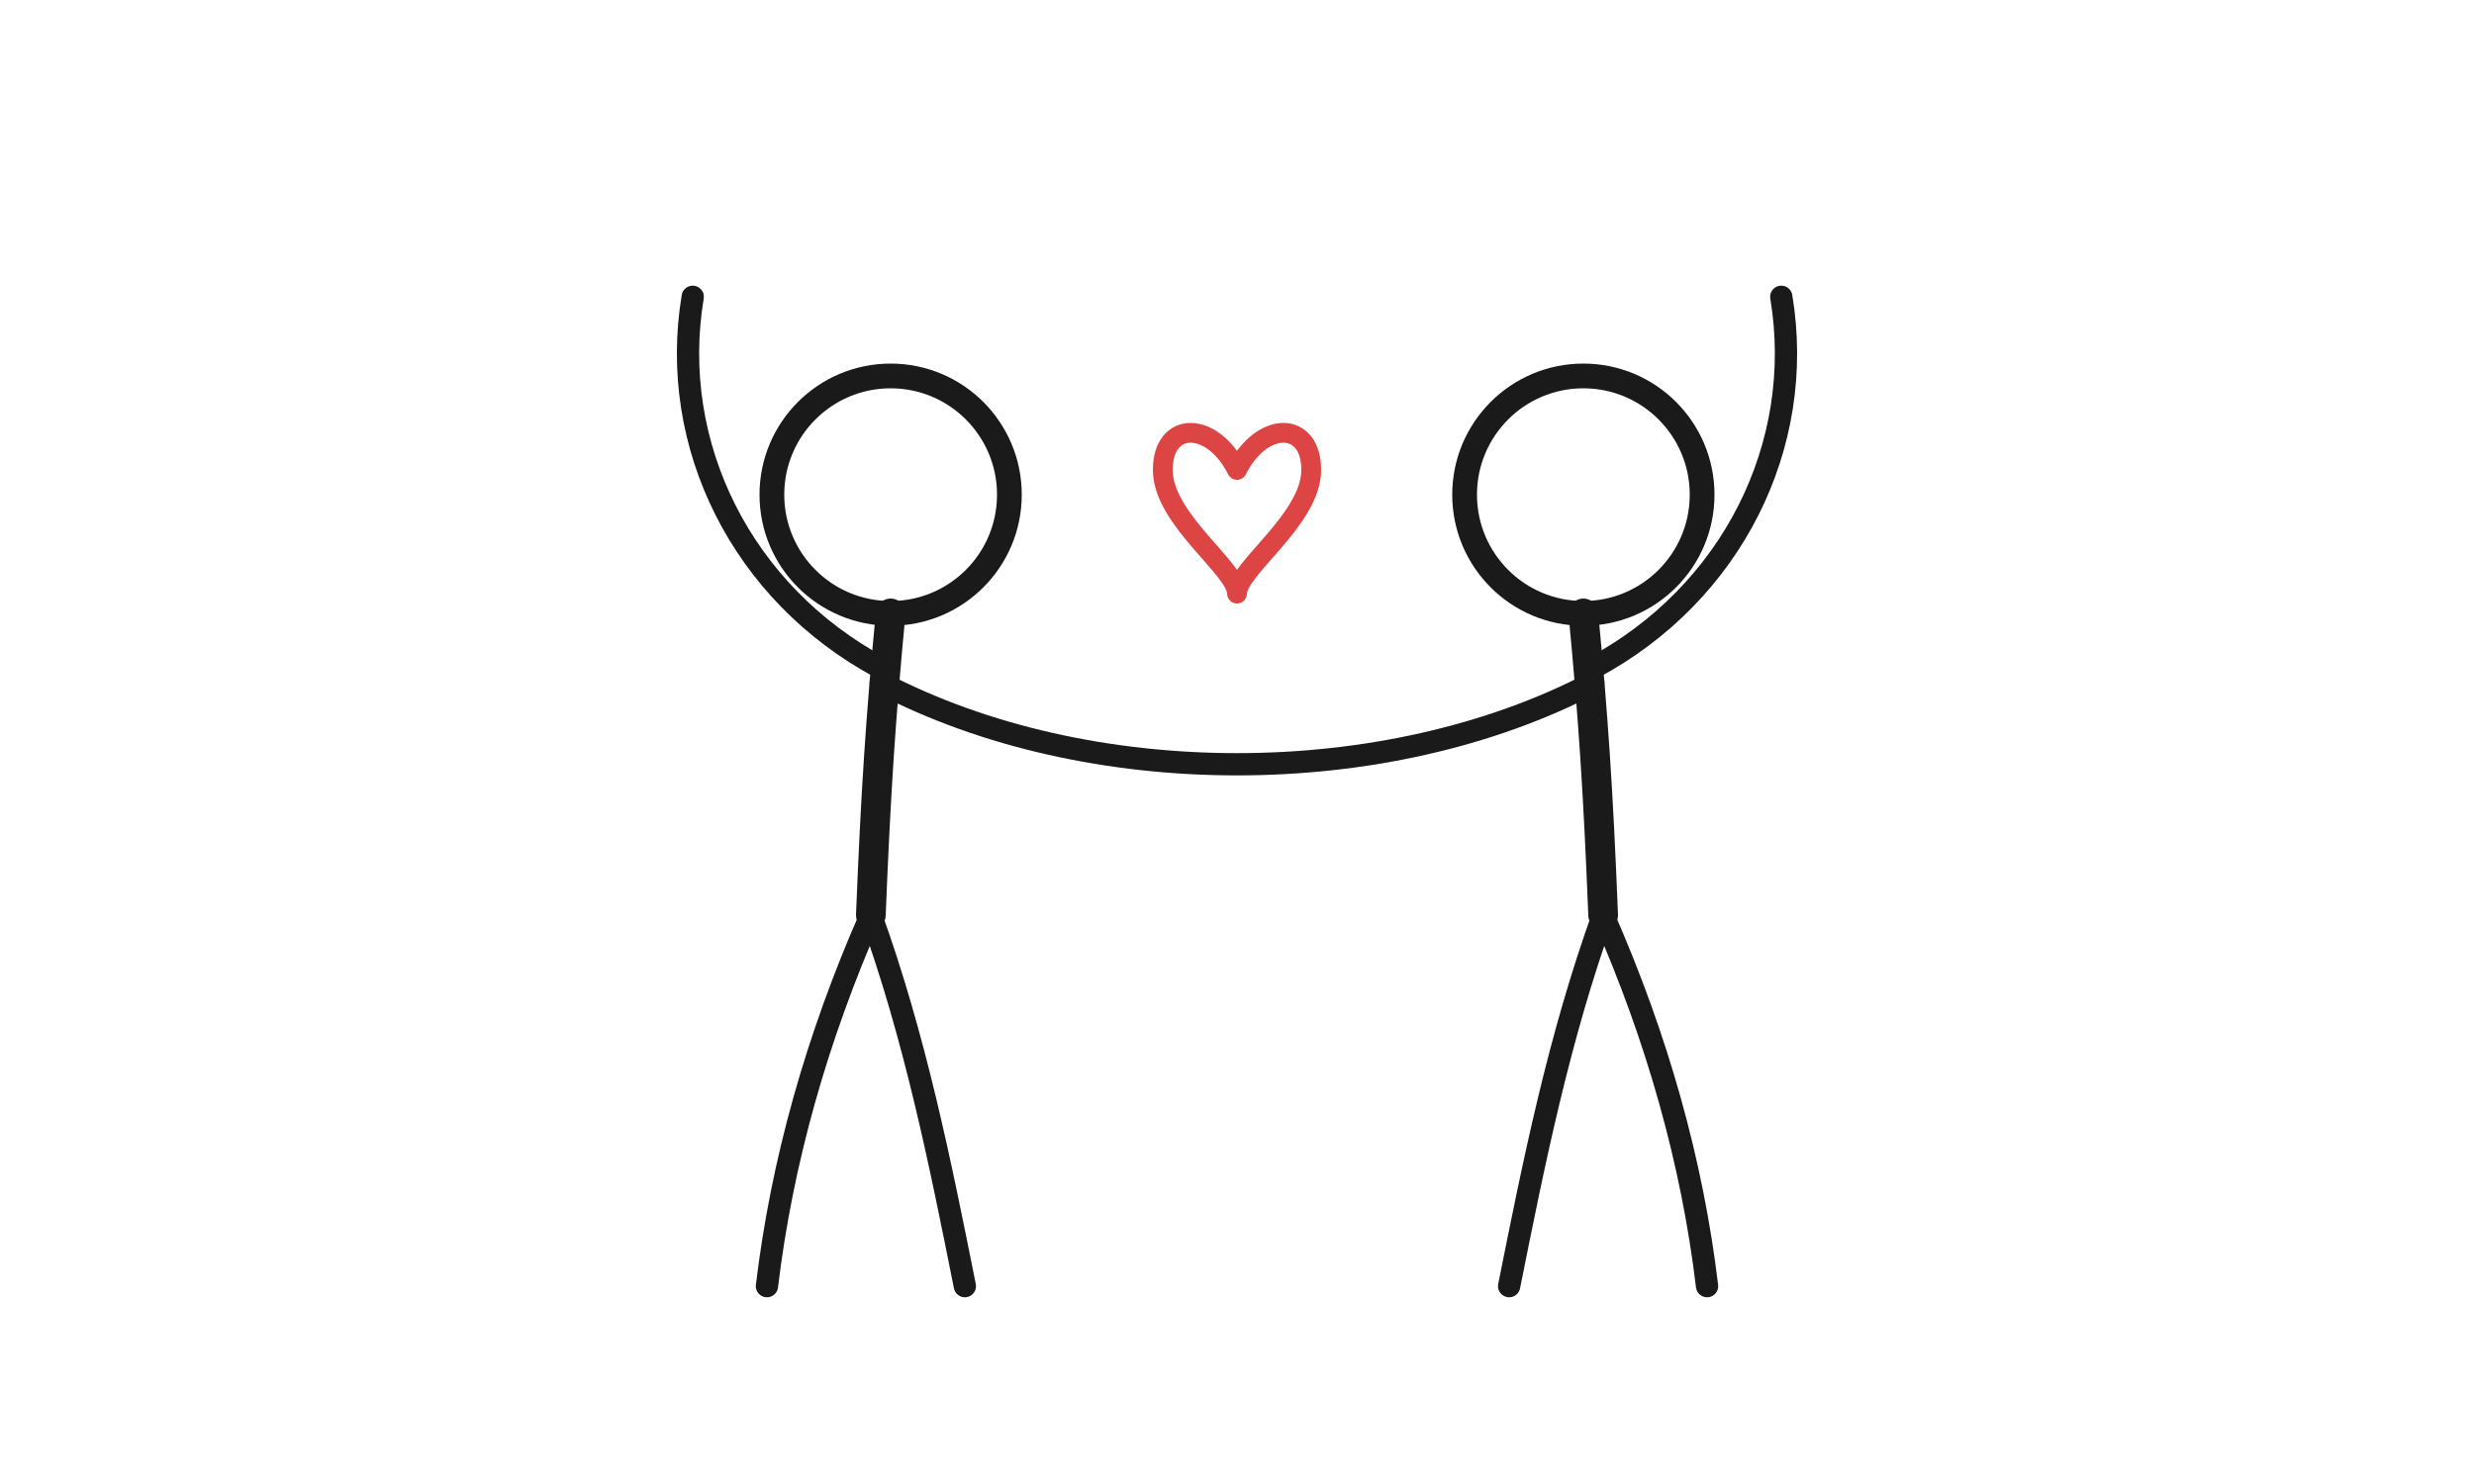
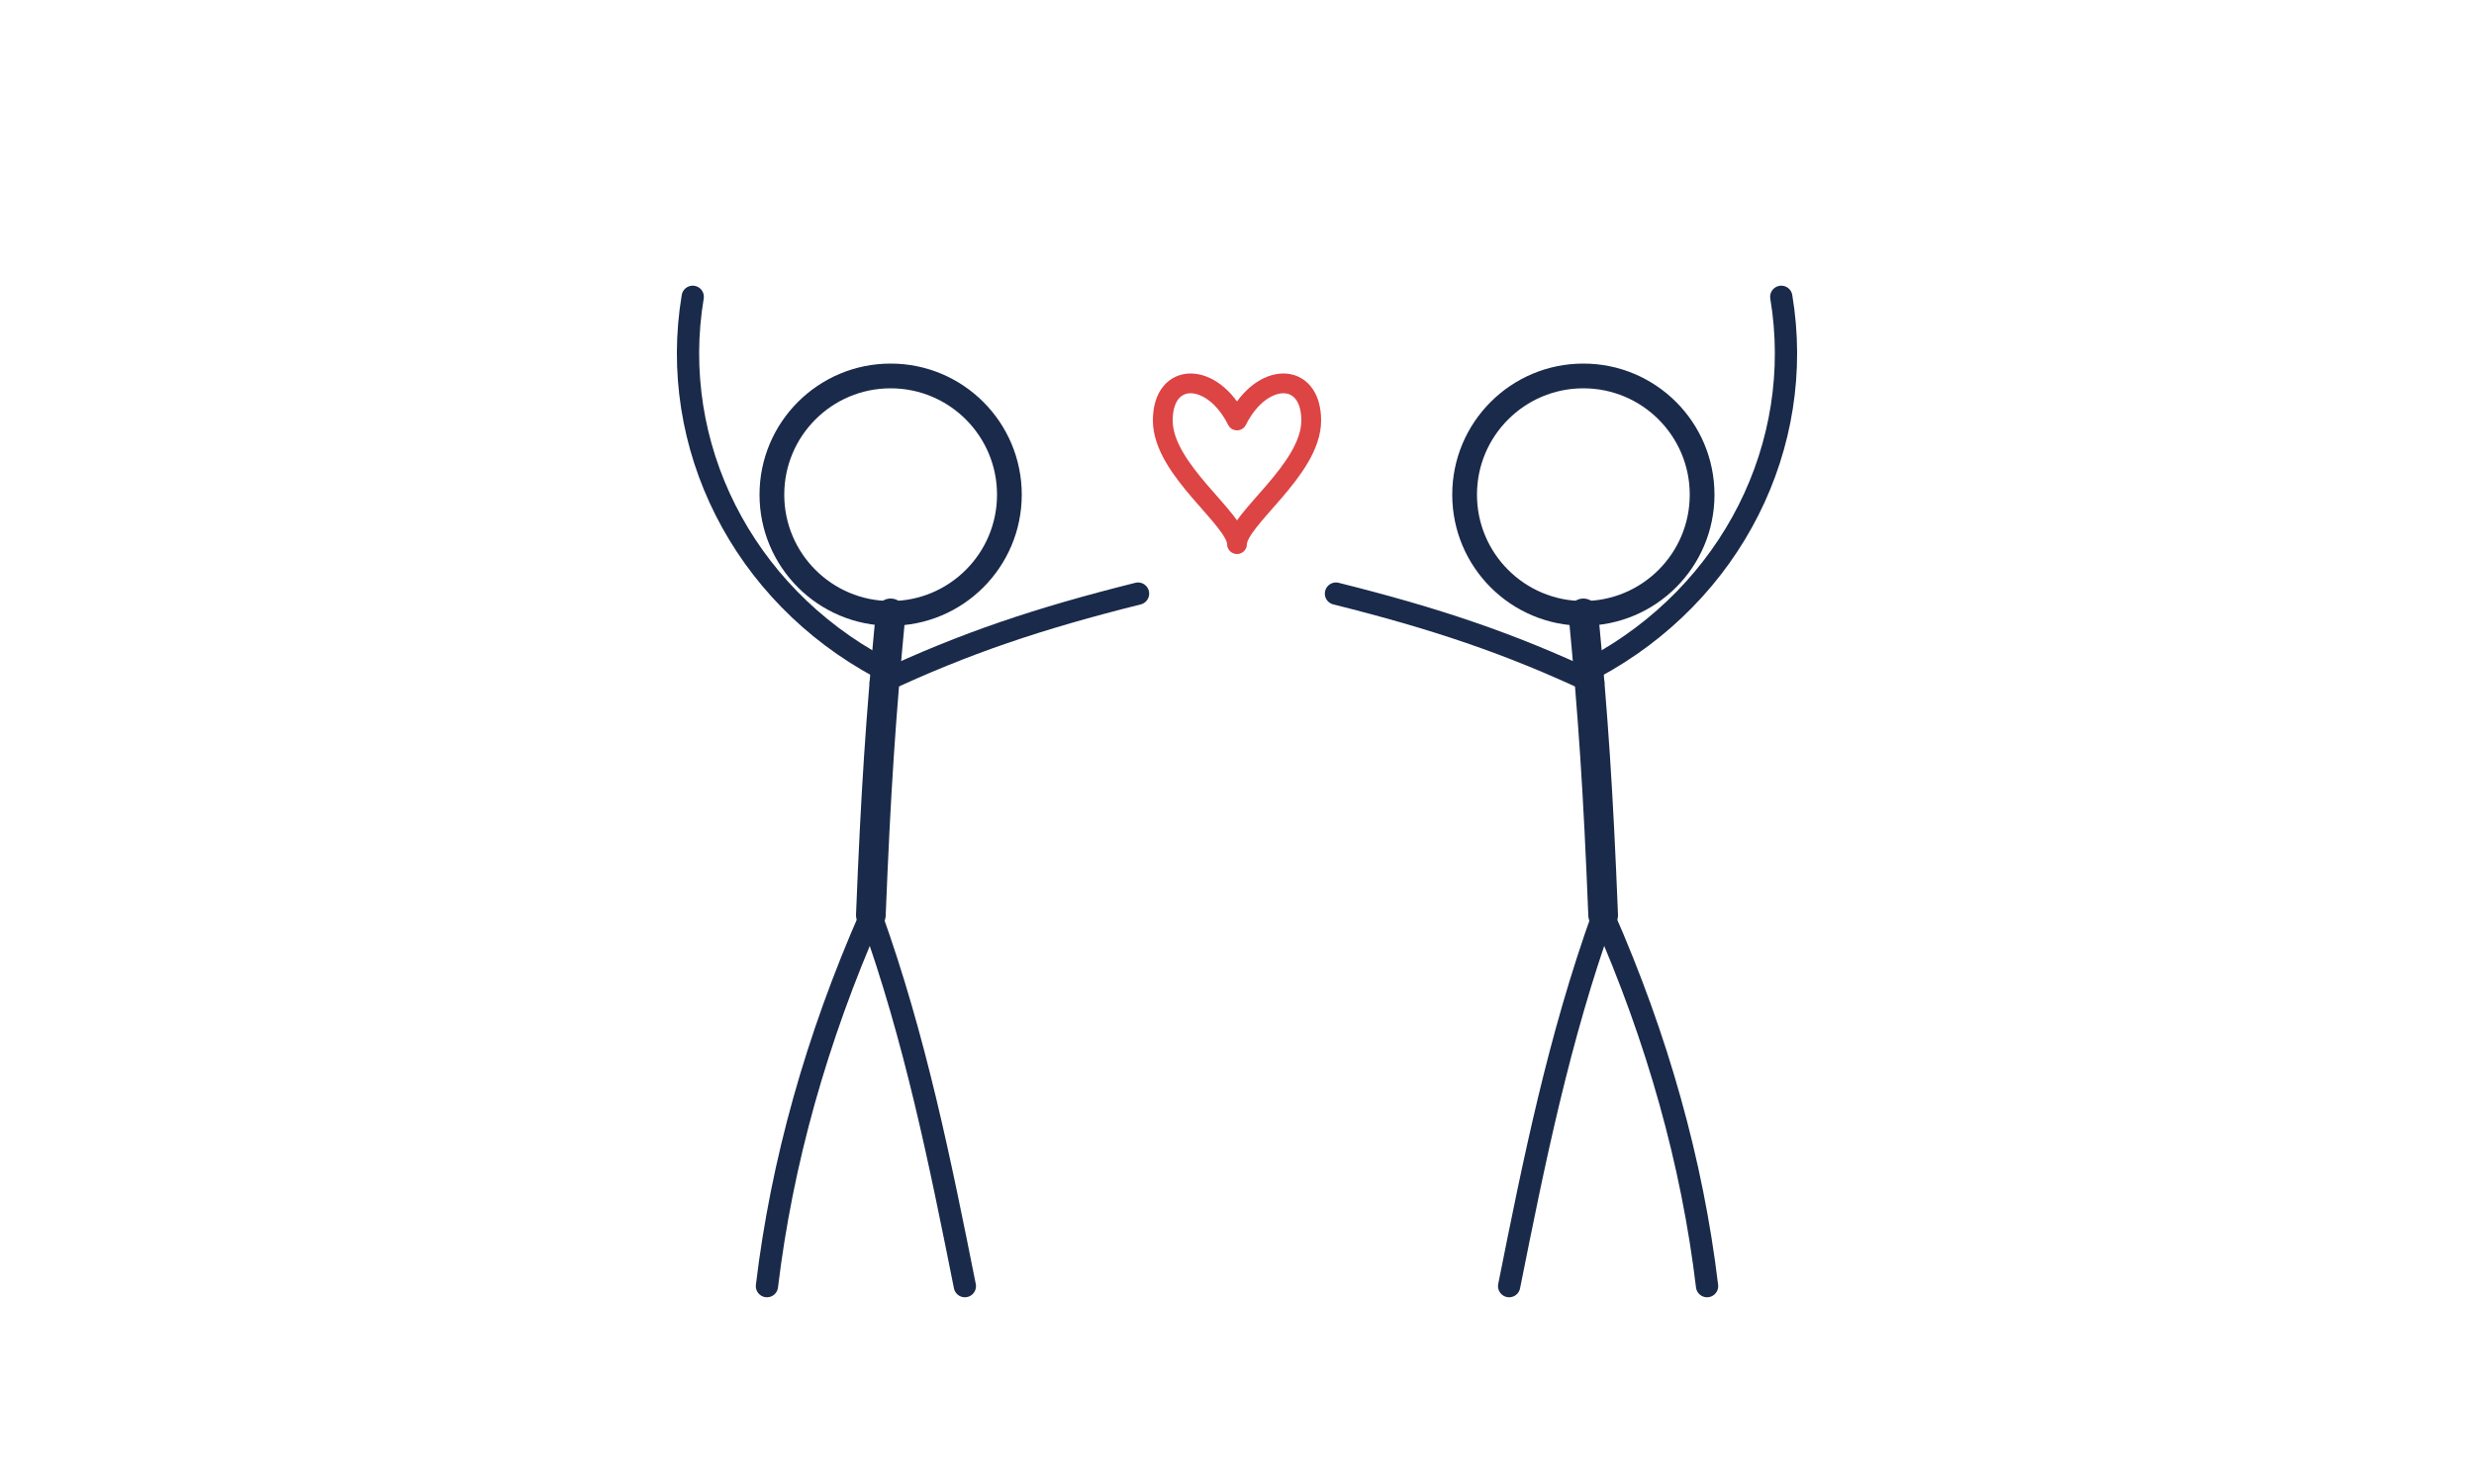
<svg xmlns="http://www.w3.org/2000/svg" viewBox="0 0 500 300" width="500" height="300">
  <defs>
    <style>
-       .body-line { fill: none; stroke: #1a1a1a; stroke-linecap: round; stroke-linejoin: round; }
+       .body-line { fill: none; stroke: #1a2a4a; stroke-linecap: round; stroke-linejoin: round; }
      .torso { stroke-width: 6; }
      .limb { stroke-width: 4.5; }
      .head { stroke-width: 5; fill: none; }
      .heart { fill: none; stroke: #d44; stroke-width: 4; stroke-linecap: round; stroke-linejoin: round; }
    </style>
  </defs>
  <circle cx="180" cy="100" r="24" class="body-line head" />
  <path d="M180 124 C178 145, 177 160, 176 185" class="body-line torso" />
  <path d="M178 135 C150 120, 135 90, 140 60" class="body-line limb" />
+   <path d="M178 138 C195 130, 210 125, 230 120" class="body-line limb" />
  <path d="M176 185 C165 210, 158 235, 155 260" class="body-line limb" />
  <path d="M176 185 C185 210, 190 235, 195 260" class="body-line limb" />
  <circle cx="320" cy="100" r="24" class="body-line head" />
  <path d="M320 124 C322 145, 323 160, 324 185" class="body-line torso" />
  <path d="M322 135 C350 120, 365 90, 360 60" class="body-line limb" />
+   <path d="M322 138 C305 130, 290 125, 270 120" class="body-line limb" />
  <path d="M324 185 C335 210, 342 235, 345 260" class="body-line limb" />
  <path d="M324 185 C315 210, 310 235, 305 260" class="body-line limb" />
-   <path d="M178 138 C220 160, 280 160, 322 138" class="body-line limb" />
-   <path d="M250 95 C245 85, 235 85, 235 95 C235 105, 250 115, 250 120 C250 115, 265 105, 265 95 C265 85, 255 85, 250 95 Z" class="heart" />
+   <path d="M250 85 C245 75, 235 75, 235 85 C235 95, 250 105, 250 110 C250 105, 265 95, 265 85 C265 75, 255 75, 250 85 Z" class="heart" />
</svg>
